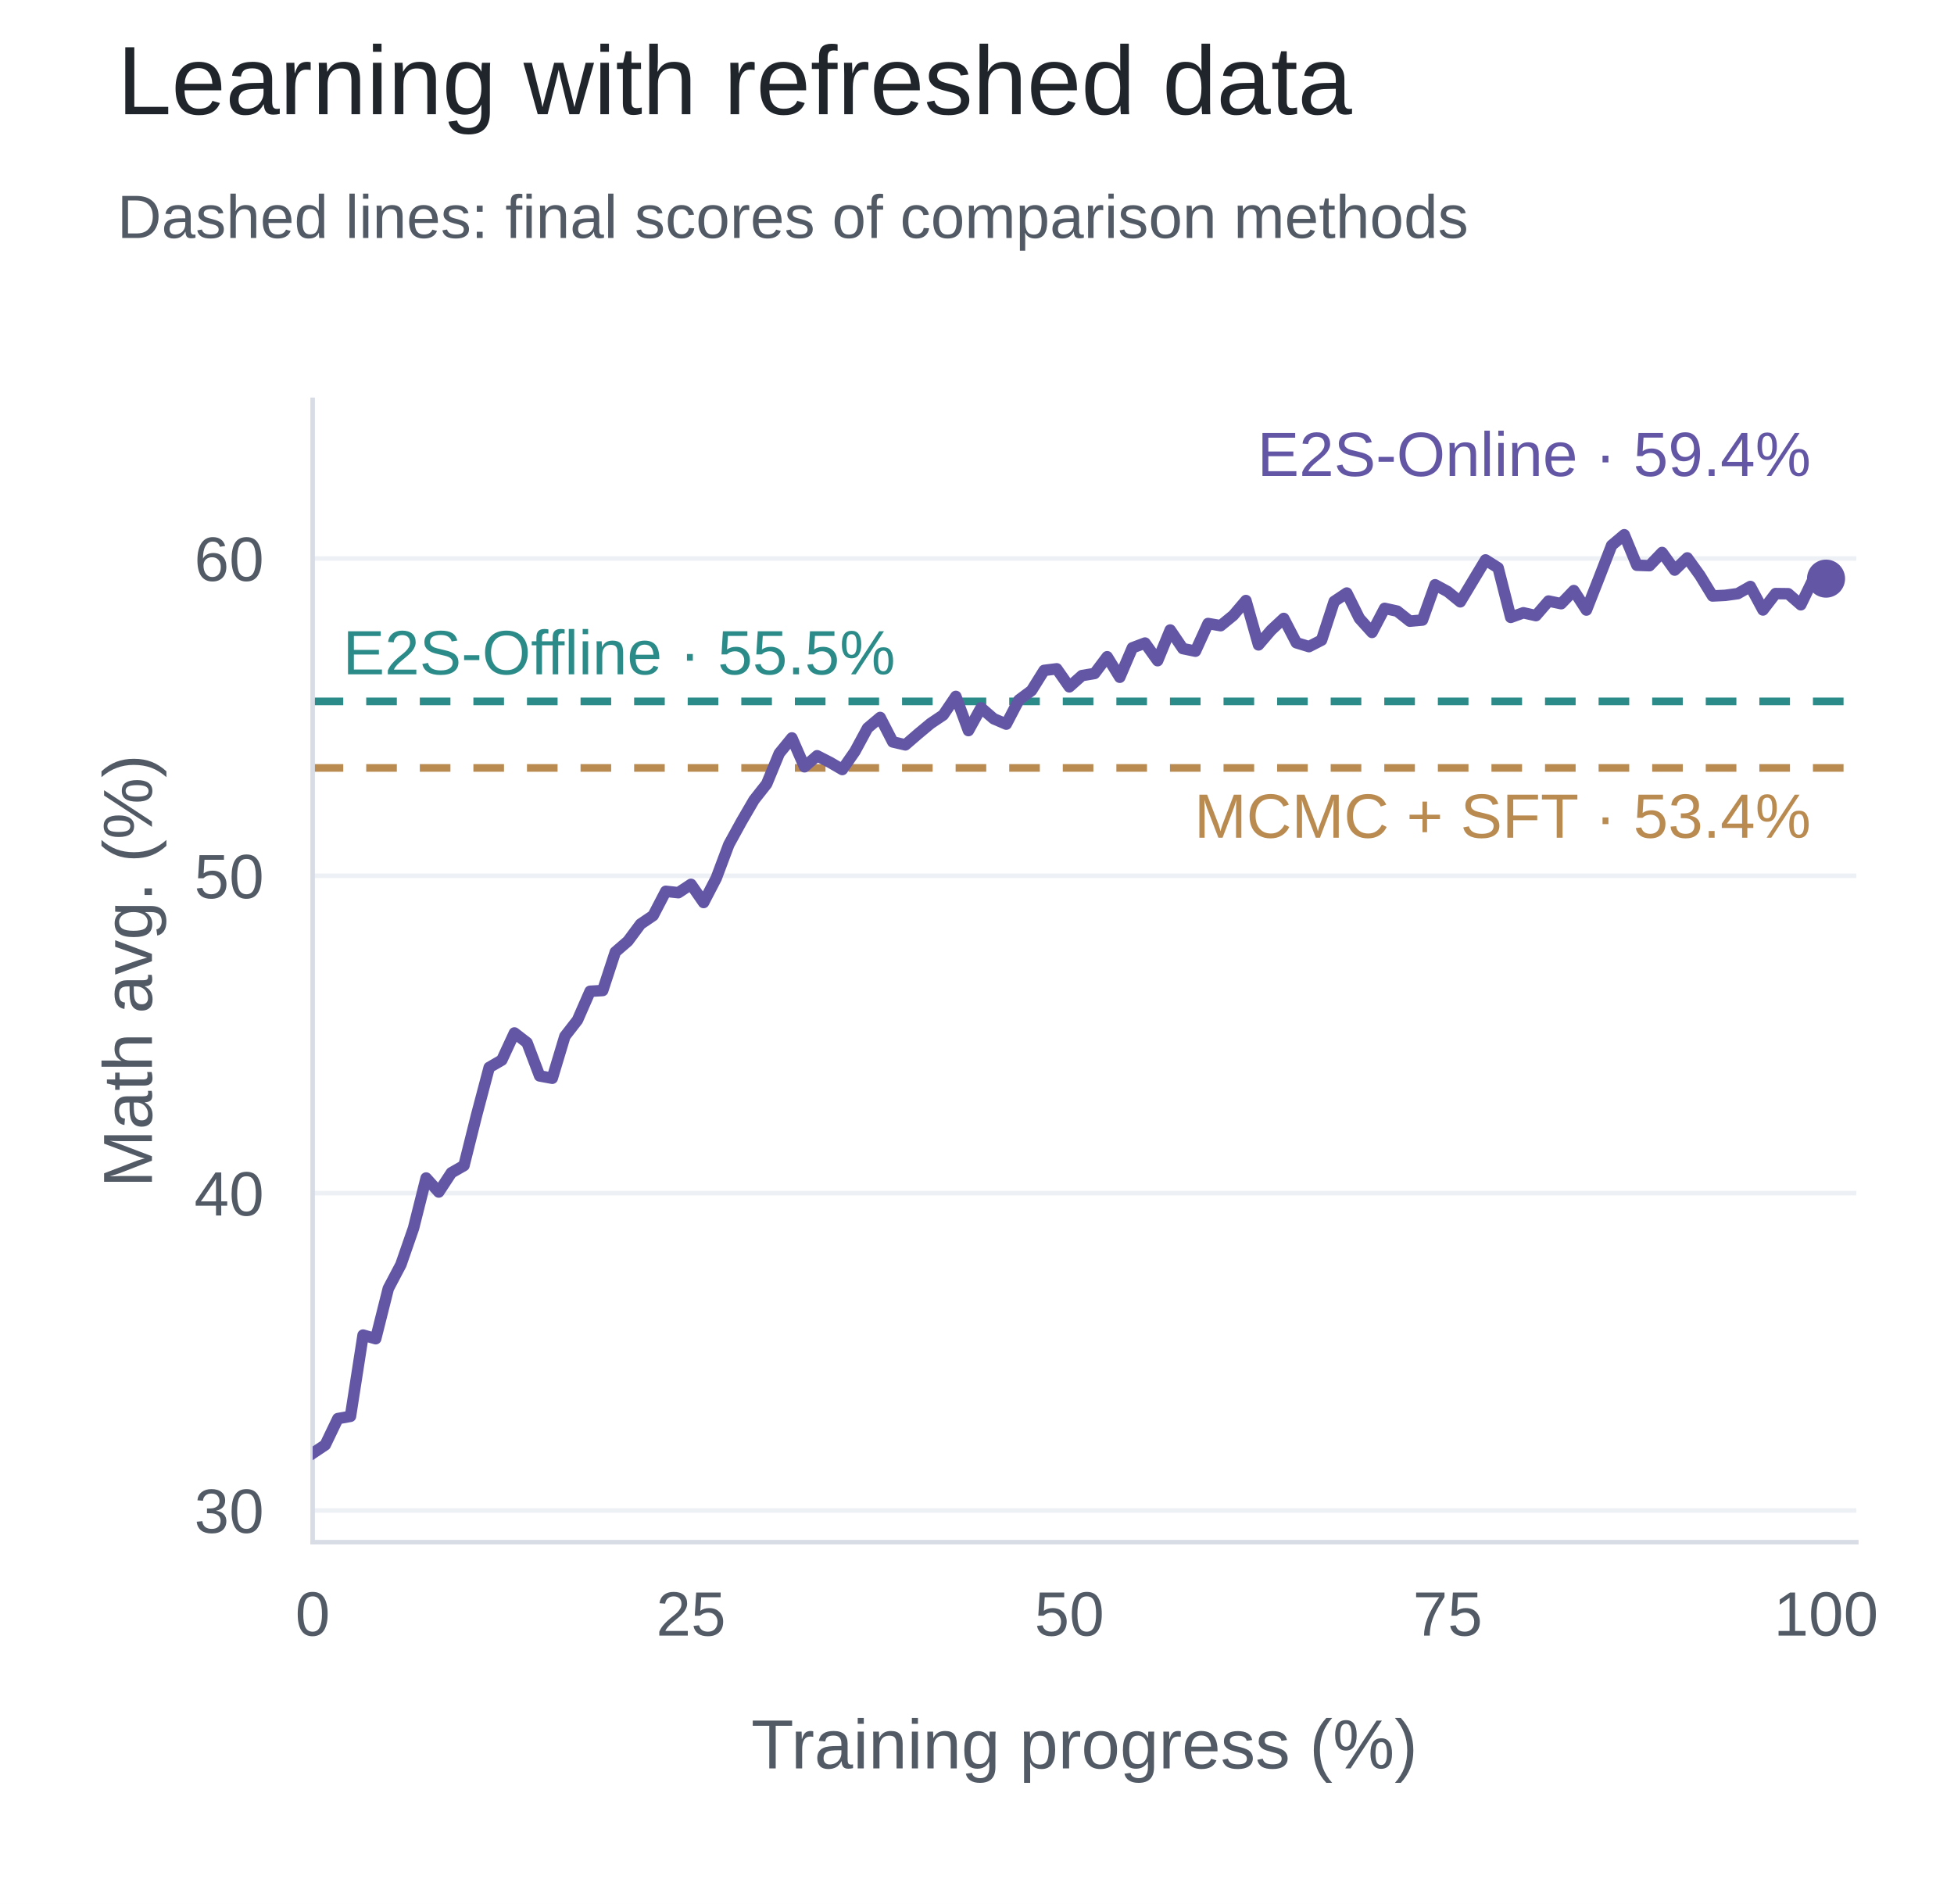
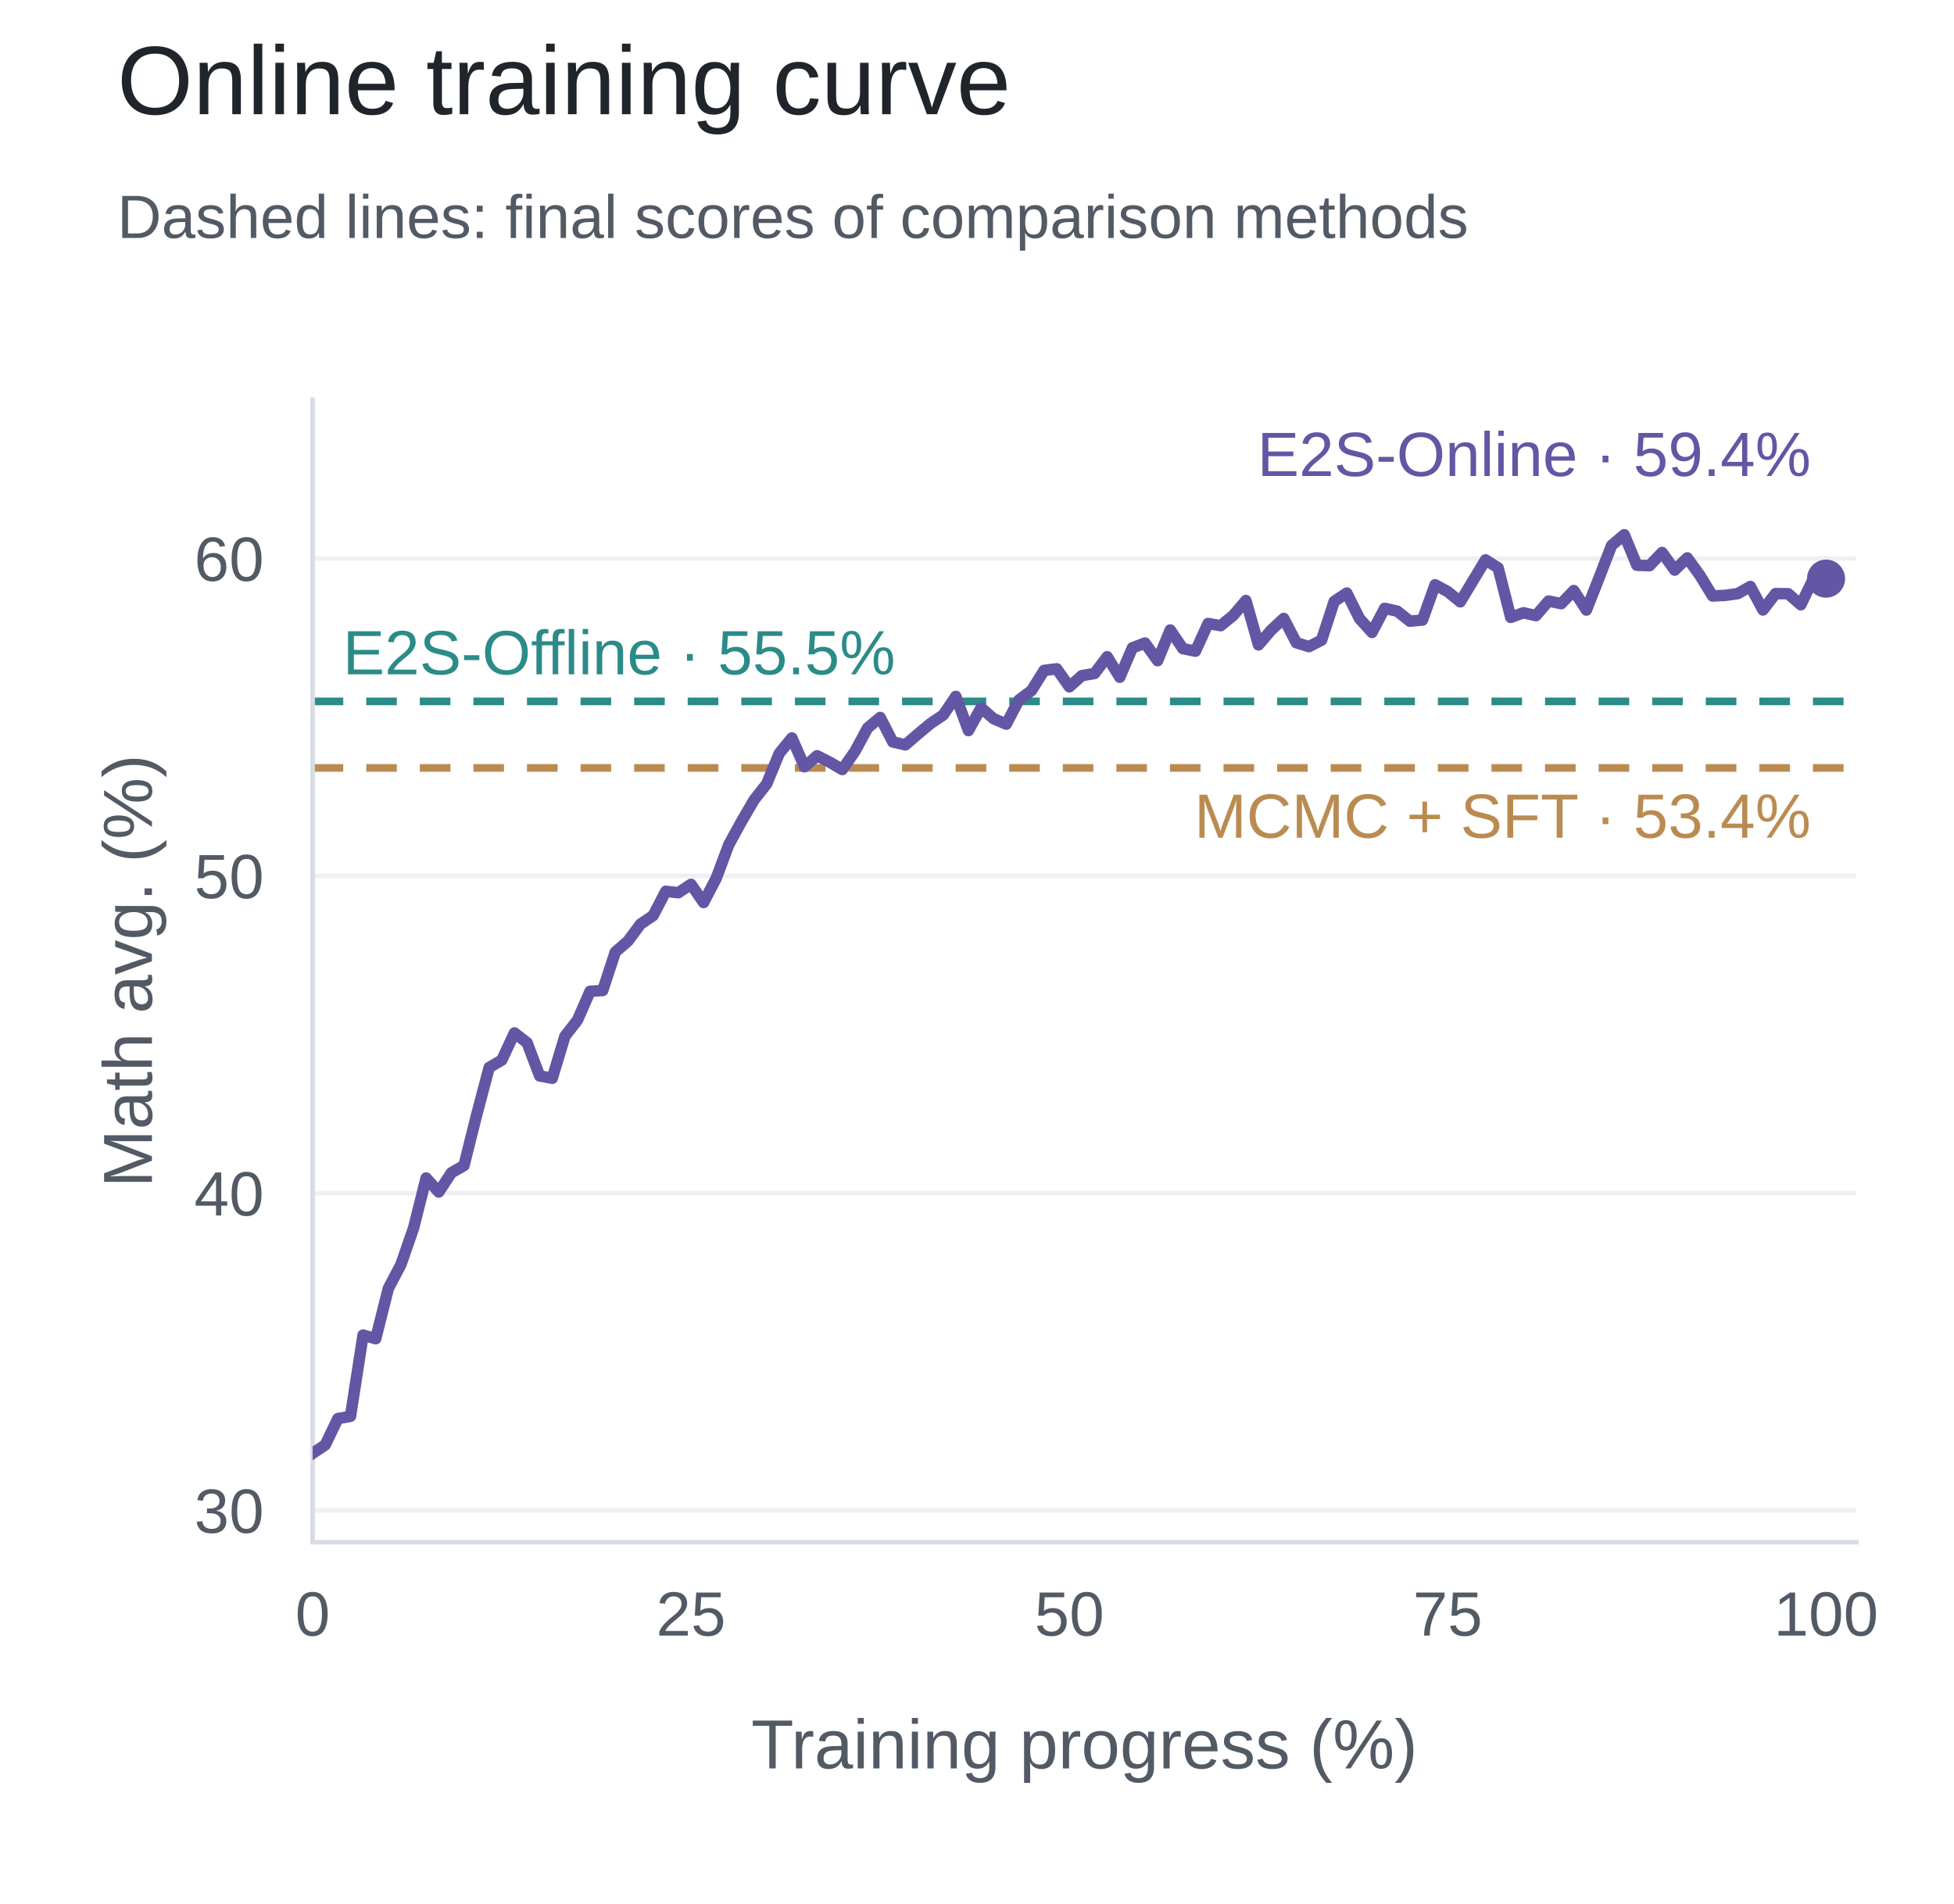
<svg xmlns="http://www.w3.org/2000/svg" xmlns:xlink="http://www.w3.org/1999/xlink" width="280.8pt" height="273.6pt" viewBox="0 0 280.8 273.6" version="1.1">
  <defs>
    <style type="text/css">*{stroke-linejoin: round; stroke-linecap: butt}</style>
  </defs>
  <g id="figure_1">
    <g id="patch_1">
      <path d="M 0 273.6 L 280.8 273.6 L 280.8 0 L 0 0 z " style="fill: #ffffff" />
    </g>
    <g id="axes_1">
      <g id="patch_2">
        <path d="M 44.928 221.616 L 266.76 221.616 L 266.76 57.456 L 44.928 57.456 z " style="fill: #ffffff" />
      </g>
      <g id="matplotlib.axis_1">
        <g id="xtick_1">
          <g id="line2d_1" />
          <g id="text_1">
            <text style="font-size: 9px; font-family: 'Helvetica Neue', 'Arial', 'DejaVu Sans', sans-serif; text-anchor: middle; fill: #525a65" x="44.928" y="235.043" transform="rotate(-0 44.928 235.0426)">0</text>
          </g>
        </g>
        <g id="xtick_2">
          <g id="line2d_2" />
          <g id="text_2">
            <text style="font-size: 9px; font-family: 'Helvetica Neue', 'Arial', 'DejaVu Sans', sans-serif; text-anchor: middle; fill: #525a65" x="99.299" y="235.043" transform="rotate(-0 99.29859 235.0426)">25</text>
          </g>
        </g>
        <g id="xtick_3">
          <g id="line2d_3" />
          <g id="text_3">
            <text style="font-size: 9px; font-family: 'Helvetica Neue', 'Arial', 'DejaVu Sans', sans-serif; text-anchor: middle; fill: #525a65" x="153.669" y="235.043" transform="rotate(-0 153.6692 235.0426)">50</text>
          </g>
        </g>
        <g id="xtick_4">
          <g id="line2d_4" />
          <g id="text_4">
            <text style="font-size: 9px; font-family: 'Helvetica Neue', 'Arial', 'DejaVu Sans', sans-serif; text-anchor: middle; fill: #525a65" x="208.04" y="235.043" transform="rotate(-0 208.0398 235.0426)">75</text>
          </g>
        </g>
        <g id="xtick_5">
          <g id="line2d_5" />
          <g id="text_5">
            <text style="font-size: 9px; font-family: 'Helvetica Neue', 'Arial', 'DejaVu Sans', sans-serif; text-anchor: middle; fill: #525a65" x="262.41" y="235.043" transform="rotate(-0 262.4104 235.0426)">100</text>
          </g>
        </g>
        <g id="text_6">
          <text style="font-size: 10px; font-family: 'Helvetica Neue', 'Arial', 'DejaVu Sans', sans-serif; text-anchor: middle; fill: #525a65" x="155.844" y="254.125" transform="rotate(-0 155.844 254.1252)">Training progress (%)</text>
        </g>
      </g>
      <g id="matplotlib.axis_2">
        <g id="ytick_1">
          <g id="line2d_6">
            <path d="M 44.928 217.056 L 266.76 217.056 " clip-path="url(#p5c8310f3b1)" style="fill: none; stroke: #edf0f4; stroke-width: 0.65; stroke-linecap: square" />
          </g>
          <g id="line2d_7" />
          <g id="text_7">
            <text style="font-size: 9px; font-family: 'Helvetica Neue', 'Arial', 'DejaVu Sans', sans-serif; text-anchor: end; fill: #525a65" x="37.928" y="220.269" transform="rotate(-0 37.928 220.2693)">30</text>
          </g>
        </g>
        <g id="ytick_2">
          <g id="line2d_8">
            <path d="M 44.928 171.456 L 266.76 171.456 " clip-path="url(#p5c8310f3b1)" style="fill: none; stroke: #edf0f4; stroke-width: 0.65; stroke-linecap: square" />
          </g>
          <g id="line2d_9" />
          <g id="text_8">
            <text style="font-size: 9px; font-family: 'Helvetica Neue', 'Arial', 'DejaVu Sans', sans-serif; text-anchor: end; fill: #525a65" x="37.928" y="174.669" transform="rotate(-0 37.928 174.6693)">40</text>
          </g>
        </g>
        <g id="ytick_3">
          <g id="line2d_10">
            <path d="M 44.928 125.856 L 266.76 125.856 " clip-path="url(#p5c8310f3b1)" style="fill: none; stroke: #edf0f4; stroke-width: 0.65; stroke-linecap: square" />
          </g>
          <g id="line2d_11" />
          <g id="text_9">
            <text style="font-size: 9px; font-family: 'Helvetica Neue', 'Arial', 'DejaVu Sans', sans-serif; text-anchor: end; fill: #525a65" x="37.928" y="129.069" transform="rotate(-0 37.928 129.0693)">50</text>
          </g>
        </g>
        <g id="ytick_4">
          <g id="line2d_12">
            <path d="M 44.928 80.256 L 266.76 80.256 " clip-path="url(#p5c8310f3b1)" style="fill: none; stroke: #edf0f4; stroke-width: 0.65; stroke-linecap: square" />
          </g>
          <g id="line2d_13" />
          <g id="text_10">
            <text style="font-size: 9px; font-family: 'Helvetica Neue', 'Arial', 'DejaVu Sans', sans-serif; text-anchor: end; fill: #525a65" x="37.928" y="83.469" transform="rotate(-0 37.928 83.46928)">60</text>
          </g>
        </g>
        <g id="text_11">
          <text style="font-size: 10px; font-family: 'Helvetica Neue', 'Arial', 'DejaVu Sans', sans-serif; text-anchor: middle; fill: #525a65" x="21.831" y="139.536" transform="rotate(-90 21.8305 139.536)">Math avg. (%)</text>
        </g>
      </g>
      <g id="line2d_14">
        <path d="M 44.928 110.352 L 266.76 110.352 " clip-path="url(#p5c8310f3b1)" style="fill: none; stroke-dasharray: 4.4,3.3; stroke-dashoffset: 0; stroke: #ba8b51; stroke-width: 1.1" />
      </g>
      <g id="line2d_15">
        <path d="M 44.928 100.791 L 266.76 100.791 " clip-path="url(#p5c8310f3b1)" style="fill: none; stroke-dasharray: 4.4,3.3; stroke-dashoffset: 0; stroke: #2b8b88; stroke-width: 1.1" />
      </g>
      <g id="patch_3">
        <path d="M 44.928 221.616 L 44.928 57.456 " style="fill: none; stroke: #d7dce5; stroke-width: 0.65; stroke-linejoin: miter; stroke-linecap: square" />
      </g>
      <g id="patch_4">
        <path d="M 44.928 221.616 L 266.76 221.616 " style="fill: none; stroke: #d7dce5; stroke-width: 0.65; stroke-linejoin: miter; stroke-linecap: square" />
      </g>
      <g id="line2d_16">
        <path d="M 44.928 208.848 L 46.74 207.638 L 48.553 203.858 L 50.365 203.53 L 52.177 191.857 L 53.99 192.377 L 55.802 185.164 L 57.614 181.723 L 59.427 176.495 L 61.239 169.285 L 63.052 171.298 L 64.864 168.533 L 66.676 167.495 L 68.489 160.244 L 70.301 153.393 L 72.113 152.342 L 73.926 148.439 L 75.738 149.837 L 77.55 154.613 L 79.363 154.949 L 81.175 148.925 L 82.987 146.591 L 84.8 142.452 L 86.612 142.34 L 88.424 136.811 L 90.237 135.24 L 92.049 132.798 L 93.862 131.567 L 95.674 128.085 L 97.486 128.282 L 99.299 127.082 L 101.111 129.695 L 102.923 126.207 L 104.736 121.367 L 106.548 118.067 L 108.36 114.956 L 110.173 112.654 L 111.985 108.259 L 113.797 106.043 L 115.61 110.189 L 117.422 108.605 L 119.234 109.532 L 121.047 110.583 L 122.859 107.978 L 124.672 104.626 L 126.484 103.1 L 128.296 106.616 L 130.109 107.039 L 131.921 105.474 L 133.733 103.966 L 135.546 102.748 L 137.358 100.075 L 139.17 104.99 L 140.983 101.712 L 142.795 103.284 L 144.607 104.061 L 146.42 100.592 L 148.232 99.239 L 150.044 96.339 L 151.857 96.112 L 153.669 98.7 L 155.482 97.085 L 157.294 96.782 L 159.106 94.375 L 160.919 97.324 L 162.731 93.092 L 164.543 92.408 L 166.356 94.943 L 168.168 90.534 L 169.98 93.205 L 171.793 93.578 L 173.605 89.601 L 175.417 89.912 L 177.23 88.43 L 179.042 86.3 L 180.854 92.672 L 182.667 90.56 L 184.479 88.872 L 186.292 92.364 L 188.104 92.921 L 189.916 91.991 L 191.729 86.43 L 193.541 85.221 L 195.353 88.873 L 197.166 90.88 L 198.978 87.423 L 200.79 87.825 L 202.603 89.266 L 204.415 89.103 L 206.227 84.034 L 208.04 85.012 L 209.852 86.484 L 211.664 83.468 L 213.477 80.461 L 215.289 81.605 L 217.102 88.72 L 218.914 88.059 L 220.726 88.468 L 222.539 86.371 L 224.351 86.751 L 226.163 84.867 L 227.976 87.666 L 229.788 83.054 L 231.6 78.376 L 233.413 76.845 L 235.225 81.227 L 237.037 81.292 L 238.85 79.397 L 240.662 81.922 L 242.474 80.174 L 244.287 82.686 L 246.099 85.643 L 247.912 85.555 L 249.724 85.307 L 251.536 84.279 L 253.349 87.654 L 255.161 85.299 L 256.973 85.321 L 258.786 86.909 L 260.598 83.17 L 262.41 83.152 " clip-path="url(#p5c8310f3b1)" style="fill: none; stroke: #6356a5; stroke-width: 1.65; stroke-linecap: square" />
      </g>
      <g id="text_12">
        <g id="patch_5">
          <path d="M 48.288 99.663 L 129.963 99.663 L 129.963 89.483 L 48.288 89.483 z " style="fill: #ffffff" />
        </g>
        <text style="font-size: 9px; font-family: 'Helvetica Neue', 'Arial', 'DejaVu Sans', sans-serif; text-anchor: start; fill: #2b8b88" x="49.278" y="96.9" transform="rotate(-0 49.27765 96.9)">E2S-Offline · 55.5%</text>
      </g>
      <g id="text_13">
        <g id="patch_6">
          <path d="M 169.987 123.147 L 261.226 123.147 L 261.226 112.967 L 169.987 112.967 z " style="fill: #ffffff" />
        </g>
        <text style="font-size: 9px; font-family: 'Helvetica Neue', 'Arial', 'DejaVu Sans', sans-serif; text-anchor: end; fill: #ba8b51" x="260.236" y="120.384" transform="rotate(-0 260.2355 120.384)">MCMC + SFT · 53.4%</text>
      </g>
      <g id="text_14">
        <text style="font-size: 9px; font-family: 'Helvetica Neue', 'Arial', 'DejaVu Sans', sans-serif; text-anchor: end; fill: #6356a5" x="260.236" y="68.4" transform="rotate(-0 260.2355 68.4)">E2S-Online · 59.4%</text>
      </g>
      <g id="PathCollection_1">
        <defs>
          <path id="m43a42d335f" d="M 0 2.236 C 0.593 2.236 1.162 2 1.581 1.581 C 2 1.162 2.236 0.593 2.236 0 C 2.236 -0.593 2 -1.162 1.581 -1.581 C 1.162 -2 0.593 -2.236 0 -2.236 C -0.593 -2.236 -1.162 -2 -1.581 -1.581 C -2 -1.162 -2.236 -0.593 -2.236 0 C -2.236 0.593 -2 1.162 -1.581 1.581 C -1.162 2 -0.593 2.236 0 2.236 z " style="stroke: #6356a5" />
        </defs>
        <g clip-path="url(#p5c8310f3b1)">
          <use xlink:href="#m43a42d335f" x="262.41" y="83.152" style="fill: #6356a5; stroke: #6356a5" />
        </g>
      </g>
    </g>
    <g id="text_15">
-       <text style="font-weight: 500; font-size: 14px; font-family: 'Helvetica Neue', 'Arial', 'DejaVu Sans', sans-serif; text-anchor: start; fill: #20252c" x="16.848" y="16.416" transform="rotate(-0 16.848 16.416)">Learning with refreshed data</text>
+       <text style="font-weight: 500; font-size: 14px; font-family: 'Helvetica Neue', 'Arial', 'DejaVu Sans', sans-serif; text-anchor: start; fill: #20252c" x="16.848" y="16.416" transform="rotate(-0 16.848 16.416)">Online training curve</text>
    </g>
    <g id="text_16">
      <text style="font-size: 8.8px; font-family: 'Helvetica Neue', 'Arial', 'DejaVu Sans', sans-serif; text-anchor: start; fill: #525a65" x="16.848" y="34.2" transform="rotate(-0 16.848 34.2)">Dashed lines: final scores of comparison methods</text>
    </g>
  </g>
  <defs>
    <clipPath id="p5c8310f3b1">
      <rect x="44.928" y="57.456" width="221.832" height="164.16" />
    </clipPath>
  </defs>
</svg>
